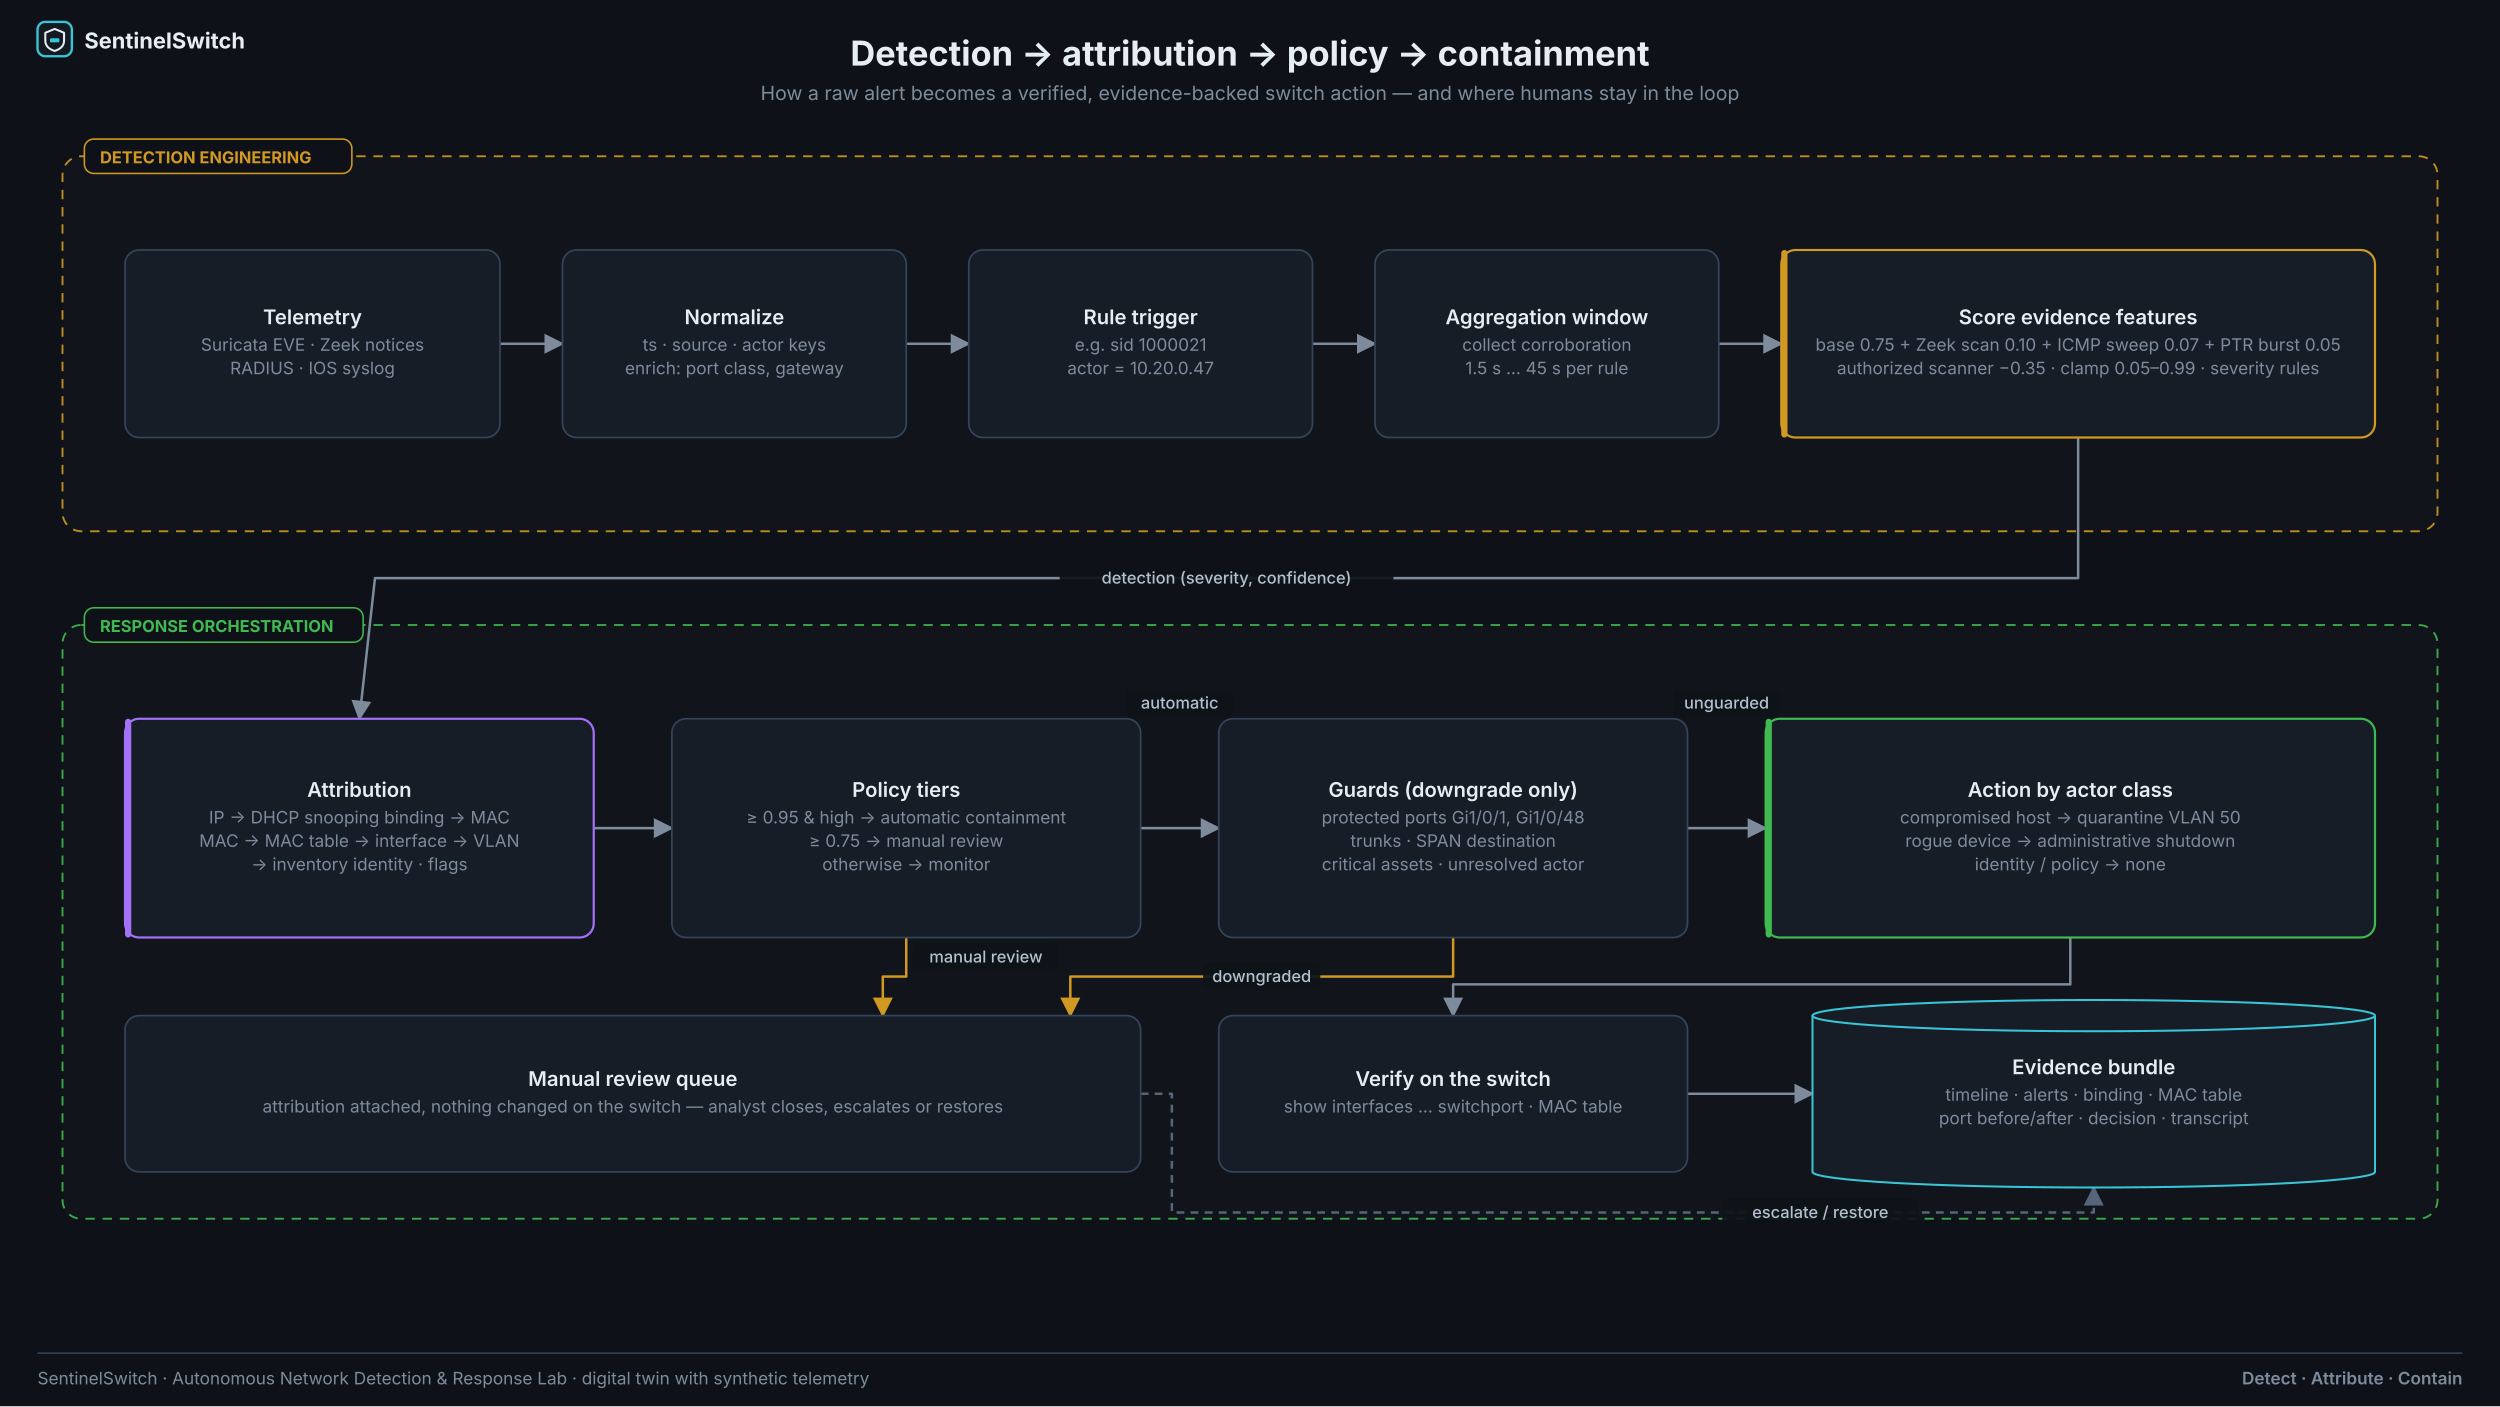
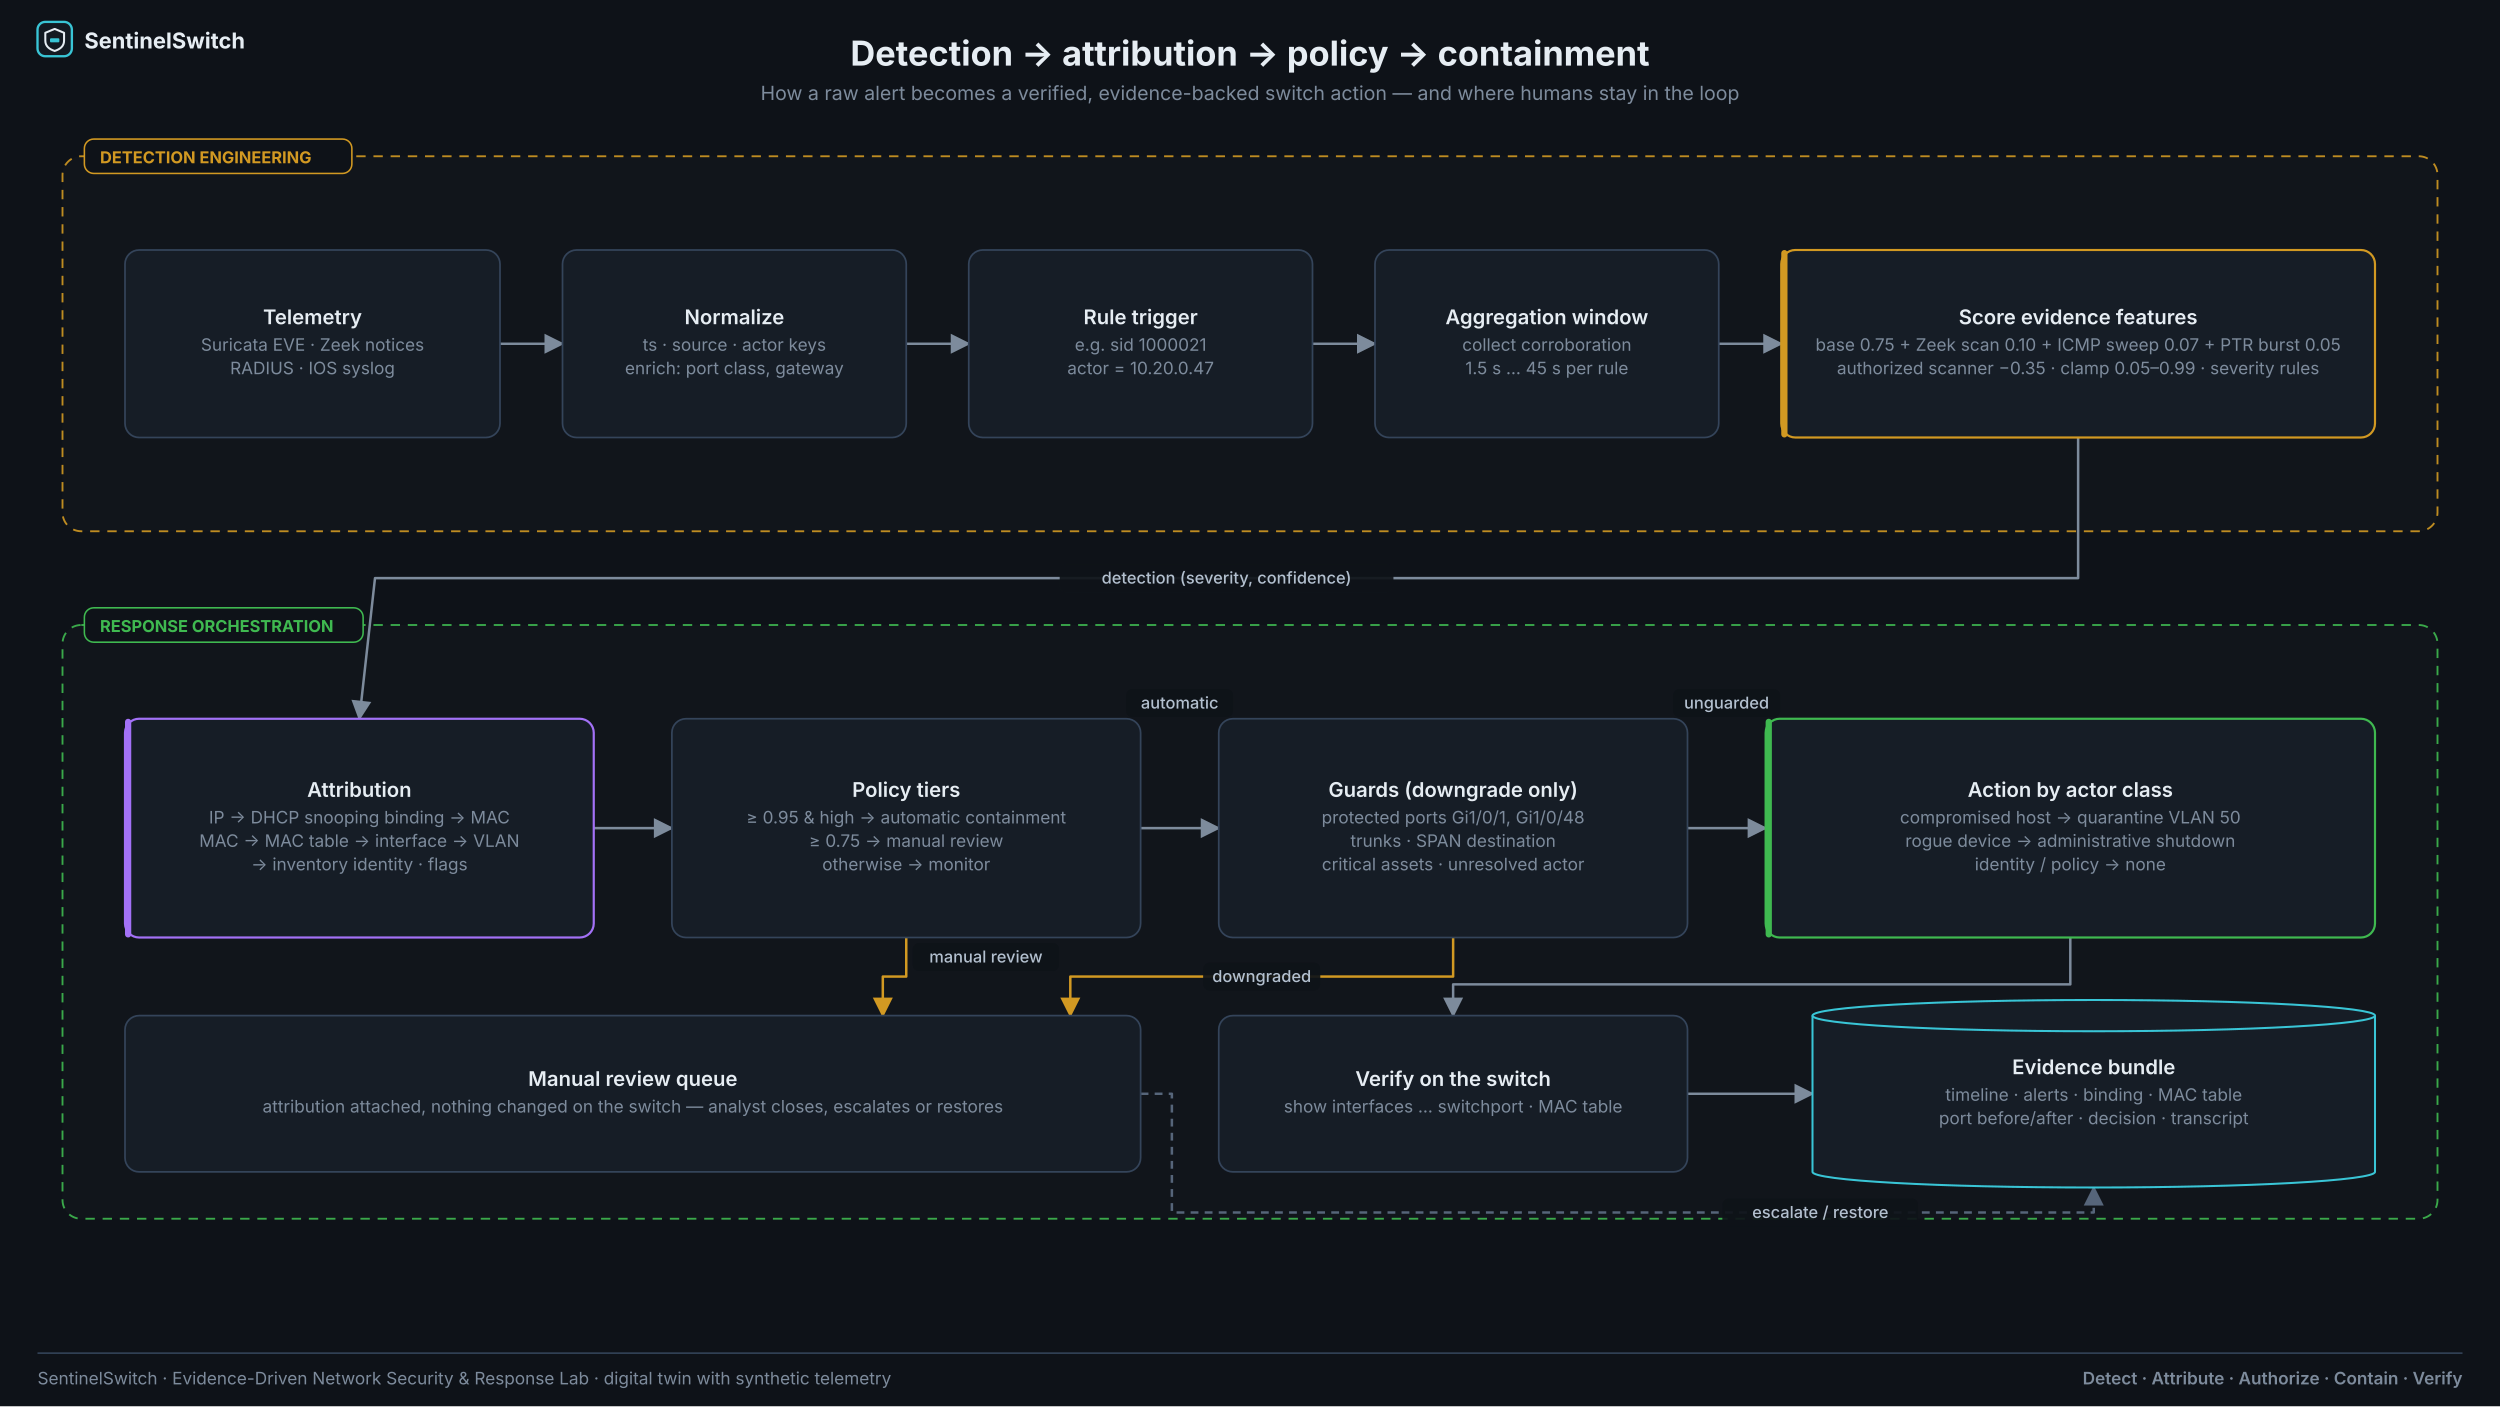
<svg xmlns="http://www.w3.org/2000/svg" width="1600" height="900" viewBox="0 0 1600 900" font-family="-apple-system, BlinkMacSystemFont, 'Inter', 'Segoe UI', Roboto, 'Helvetica Neue', Arial, sans-serif">
  <defs>
    <marker id="arrow-7d8b9c" viewBox="0 0 10 10" refX="9" refY="5" markerWidth="8" markerHeight="8" orient="auto-start-reverse">
      <path d="M0,0 L10,5 L0,10 z" fill="#7d8b9c" />
-     </marker>
-     <marker id="arrow-f85149" viewBox="0 0 10 10" refX="9" refY="5" markerWidth="8" markerHeight="8" orient="auto-start-reverse">
-       <path d="M0,0 L10,5 L0,10 z" fill="#f85149" />
-     </marker>
-     <marker id="arrow-3fb950" viewBox="0 0 10 10" refX="9" refY="5" markerWidth="8" markerHeight="8" orient="auto-start-reverse">
-       <path d="M0,0 L10,5 L0,10 z" fill="#3fb950" />
    </marker>
    <marker id="arrow-d29922" viewBox="0 0 10 10" refX="9" refY="5" markerWidth="8" markerHeight="8" orient="auto-start-reverse">
      <path d="M0,0 L10,5 L0,10 z" fill="#d29922" />
    </marker>
    <marker id="arrow-56657a" viewBox="0 0 10 10" refX="9" refY="5" markerWidth="8" markerHeight="8" orient="auto-start-reverse">
      <path d="M0,0 L10,5 L0,10 z" fill="#56657a" />
    </marker>
  </defs>
  <rect width="1600" height="900" fill="#0e1218" />
  <g transform="translate(24,14)">
    <rect x="0" y="0" width="22" height="22" rx="5" fill="#131a22" stroke="#39c5d6" stroke-width="1.5" />
    <path d="M11 4.5 L17 7 V12 C17 15.5 14.5 17.5 11 18.6 C7.5 17.5 5 15.5 5 12 V7 Z" fill="none" stroke="#e6edf3" stroke-width="1.3" stroke-linejoin="round" />
    <rect x="8" y="10.5" width="6" height="2.6" rx="0.6" fill="#39c5d6" />
  </g>
  <text x="54.0" y="31.0" font-family="-apple-system, BlinkMacSystemFont, 'Inter', 'Segoe UI', Roboto, 'Helvetica Neue', Arial, sans-serif" font-size="14" font-weight="700" fill="#e6edf3" text-anchor="start" opacity="1.0">SentinelSwitch</text>
  <text x="800.0" y="42.0" font-family="-apple-system, BlinkMacSystemFont, 'Inter', 'Segoe UI', Roboto, 'Helvetica Neue', Arial, sans-serif" font-size="22" font-weight="700" fill="#e6edf3" text-anchor="middle" opacity="1.0">Detection → attribution → policy → containment</text>
  <text x="800.0" y="64.0" font-family="-apple-system, BlinkMacSystemFont, 'Inter', 'Segoe UI', Roboto, 'Helvetica Neue', Arial, sans-serif" font-size="12.5" font-weight="400" fill="#7d8b9c" text-anchor="middle" opacity="1.0">How a raw alert becomes a verified, evidence-backed switch action — and where humans stay in the loop</text>
  <rect x="40.0" y="100.0" width="1520.0" height="240.0" rx="12" fill="rgba(255,255,255,0.015)" stroke="#d29922" stroke-width="1.2" stroke-dasharray="6 5" opacity="0.9" />
  <rect x="54.0" y="89.0" width="171.2" height="22.0" rx="6" fill="#0e1218" stroke="#d29922" stroke-width="1" opacity="1.0" />
  <text x="64.0" y="104.5" font-family="-apple-system, BlinkMacSystemFont, 'Inter', 'Segoe UI', Roboto, 'Helvetica Neue', Arial, sans-serif" font-size="10.5" font-weight="700" fill="#d29922" text-anchor="start" opacity="1.0">DETECTION ENGINEERING</text>
  <rect x="40.0" y="400.0" width="1520.0" height="380.0" rx="12" fill="rgba(255,255,255,0.015)" stroke="#3fb950" stroke-width="1.2" stroke-dasharray="6 5" opacity="0.9" />
  <rect x="54.0" y="389.0" width="178.4" height="22.0" rx="6" fill="#0e1218" stroke="#3fb950" stroke-width="1" opacity="1.0" />
  <text x="64.0" y="404.5" font-family="-apple-system, BlinkMacSystemFont, 'Inter', 'Segoe UI', Roboto, 'Helvetica Neue', Arial, sans-serif" font-size="10.5" font-weight="700" fill="#3fb950" text-anchor="start" opacity="1.0">RESPONSE ORCHESTRATION</text>
  <path d="M320.0,220.0 L360.0,220.0" fill="none" stroke="#7d8b9c" stroke-width="1.6" marker-end="url(#arrow-7d8b9c)" stroke-linejoin="round" />
  <path d="M580.0,220.0 L620.0,220.0" fill="none" stroke="#7d8b9c" stroke-width="1.6" marker-end="url(#arrow-7d8b9c)" stroke-linejoin="round" />
  <path d="M840.0,220.0 L880.0,220.0" fill="none" stroke="#7d8b9c" stroke-width="1.6" marker-end="url(#arrow-7d8b9c)" stroke-linejoin="round" />
  <path d="M1100.0,220.0 L1140.0,220.0" fill="none" stroke="#7d8b9c" stroke-width="1.6" marker-end="url(#arrow-7d8b9c)" stroke-linejoin="round" />
  <path d="M1330.0,280.0 L1330.0,370.0 L240.0,370.0 L230.0,460.0" fill="none" stroke="#7d8b9c" stroke-width="1.6" marker-end="url(#arrow-7d8b9c)" stroke-linejoin="round" />
  <rect x="678.2" y="361.0" width="213.6" height="18.0" rx="4" fill="#0e1218" stroke="none" stroke-width="0" opacity="0.92" />
  <text x="785.0" y="373.5" font-family="-apple-system, BlinkMacSystemFont, 'Inter', 'Segoe UI', Roboto, 'Helvetica Neue', Arial, sans-serif" font-size="10.5" font-weight="500" fill="#b3c0cf" text-anchor="middle" opacity="1.0">detection (severity, confidence)</text>
  <path d="M380.0,530.0 L430.0,530.0" fill="none" stroke="#7d8b9c" stroke-width="1.6" marker-end="url(#arrow-7d8b9c)" stroke-linejoin="round" />
  <path d="M730.0,530.0 L780.0,530.0" fill="none" stroke="#7d8b9c" stroke-width="1.6" marker-end="url(#arrow-7d8b9c)" stroke-linejoin="round" />
  <rect x="720.6" y="441.0" width="68.7" height="18.0" rx="4" fill="#0e1218" stroke="none" stroke-width="0" opacity="0.92" />
  <text x="755.0" y="453.5" font-family="-apple-system, BlinkMacSystemFont, 'Inter', 'Segoe UI', Roboto, 'Helvetica Neue', Arial, sans-serif" font-size="10.5" font-weight="500" fill="#b3c0cf" text-anchor="middle" opacity="1.0">automatic</text>
  <path d="M1080.0,530.0 L1130.0,530.0" fill="none" stroke="#7d8b9c" stroke-width="1.6" marker-end="url(#arrow-7d8b9c)" stroke-linejoin="round" />
  <rect x="1070.7" y="441.0" width="68.7" height="18.0" rx="4" fill="#0e1218" stroke="none" stroke-width="0" opacity="0.92" />
  <text x="1105.0" y="453.5" font-family="-apple-system, BlinkMacSystemFont, 'Inter', 'Segoe UI', Roboto, 'Helvetica Neue', Arial, sans-serif" font-size="10.5" font-weight="500" fill="#b3c0cf" text-anchor="middle" opacity="1.0">unguarded</text>
  <path d="M1325.0,600.0 L1325.0,630.0 L930.0,630.0 L930.0,650.0" fill="none" stroke="#7d8b9c" stroke-width="1.6" marker-end="url(#arrow-7d8b9c)" stroke-linejoin="round" />
  <path d="M1080.0,700.0 L1160.0,700.0" fill="none" stroke="#7d8b9c" stroke-width="1.6" marker-end="url(#arrow-7d8b9c)" stroke-linejoin="round" />
  <path d="M580.0,600.0 L580.0,625.0 L565.0,625.0 L565.0,650.0" fill="none" stroke="#d29922" stroke-width="1.6" marker-end="url(#arrow-d29922)" stroke-linejoin="round" />
  <rect x="584.0" y="603.5" width="93.9" height="18.0" rx="4" fill="#0e1218" stroke="none" stroke-width="0" opacity="0.92" />
  <text x="631.0" y="616.0" font-family="-apple-system, BlinkMacSystemFont, 'Inter', 'Segoe UI', Roboto, 'Helvetica Neue', Arial, sans-serif" font-size="10.5" font-weight="500" fill="#b3c0cf" text-anchor="middle" opacity="1.0">manual review</text>
  <path d="M930.0,600.0 L930.0,625.0 L685.0,625.0 L685.0,650.0" fill="none" stroke="#d29922" stroke-width="1.6" marker-end="url(#arrow-d29922)" stroke-linejoin="round" />
  <rect x="770.0" y="616.0" width="75.0" height="18.0" rx="4" fill="#0e1218" stroke="none" stroke-width="0" opacity="0.92" />
  <text x="807.5" y="628.5" font-family="-apple-system, BlinkMacSystemFont, 'Inter', 'Segoe UI', Roboto, 'Helvetica Neue', Arial, sans-serif" font-size="10.5" font-weight="500" fill="#b3c0cf" text-anchor="middle" opacity="1.0">downgraded</text>
  <path d="M730.0,700.0 L750.0,700.0 L750.0,776.0 L1340.0,776.0 L1340.0,760.0" fill="none" stroke="#56657a" stroke-width="1.6" stroke-dasharray="5 4" marker-end="url(#arrow-56657a)" stroke-linejoin="round" />
  <rect x="1102.3" y="767.0" width="125.4" height="18.0" rx="4" fill="#0e1218" stroke="none" stroke-width="0" opacity="0.92" />
  <text x="1165.0" y="779.5" font-family="-apple-system, BlinkMacSystemFont, 'Inter', 'Segoe UI', Roboto, 'Helvetica Neue', Arial, sans-serif" font-size="10.5" font-weight="500" fill="#b3c0cf" text-anchor="middle" opacity="1.0">escalate / restore</text>
  <rect x="80.0" y="160.0" width="240.0" height="120.0" rx="9" fill="#161d26" stroke="#34445a" stroke-width="1.1" opacity="1.0" />
  <text x="200.0" y="207.5" font-family="-apple-system, BlinkMacSystemFont, 'Inter', 'Segoe UI', Roboto, 'Helvetica Neue', Arial, sans-serif" font-size="13" font-weight="600" fill="#e6edf3" text-anchor="middle" opacity="1.0">Telemetry</text>
  <text x="200.0" y="224.5" font-family="-apple-system, BlinkMacSystemFont, 'Inter', 'Segoe UI', Roboto, 'Helvetica Neue', Arial, sans-serif" font-size="11" font-weight="400" fill="#7d8b9c" text-anchor="middle" opacity="1.0">Suricata EVE · Zeek notices</text>
  <text x="200.0" y="239.5" font-family="-apple-system, BlinkMacSystemFont, 'Inter', 'Segoe UI', Roboto, 'Helvetica Neue', Arial, sans-serif" font-size="11" font-weight="400" fill="#7d8b9c" text-anchor="middle" opacity="1.0">RADIUS · IOS syslog</text>
  <rect x="360.0" y="160.0" width="220.0" height="120.0" rx="9" fill="#161d26" stroke="#34445a" stroke-width="1.1" opacity="1.0" />
  <text x="470.0" y="207.5" font-family="-apple-system, BlinkMacSystemFont, 'Inter', 'Segoe UI', Roboto, 'Helvetica Neue', Arial, sans-serif" font-size="13" font-weight="600" fill="#e6edf3" text-anchor="middle" opacity="1.0">Normalize</text>
  <text x="470.0" y="224.5" font-family="-apple-system, BlinkMacSystemFont, 'Inter', 'Segoe UI', Roboto, 'Helvetica Neue', Arial, sans-serif" font-size="11" font-weight="400" fill="#7d8b9c" text-anchor="middle" opacity="1.0">ts · source · actor keys</text>
  <text x="470.0" y="239.5" font-family="-apple-system, BlinkMacSystemFont, 'Inter', 'Segoe UI', Roboto, 'Helvetica Neue', Arial, sans-serif" font-size="11" font-weight="400" fill="#7d8b9c" text-anchor="middle" opacity="1.0">enrich: port class, gateway</text>
  <rect x="620.0" y="160.0" width="220.0" height="120.0" rx="9" fill="#161d26" stroke="#34445a" stroke-width="1.1" opacity="1.0" />
  <text x="730.0" y="207.5" font-family="-apple-system, BlinkMacSystemFont, 'Inter', 'Segoe UI', Roboto, 'Helvetica Neue', Arial, sans-serif" font-size="13" font-weight="600" fill="#e6edf3" text-anchor="middle" opacity="1.0">Rule trigger</text>
  <text x="730.0" y="224.5" font-family="-apple-system, BlinkMacSystemFont, 'Inter', 'Segoe UI', Roboto, 'Helvetica Neue', Arial, sans-serif" font-size="11" font-weight="400" fill="#7d8b9c" text-anchor="middle" opacity="1.0">e.g. sid 1000021</text>
  <text x="730.0" y="239.5" font-family="-apple-system, BlinkMacSystemFont, 'Inter', 'Segoe UI', Roboto, 'Helvetica Neue', Arial, sans-serif" font-size="11" font-weight="400" fill="#7d8b9c" text-anchor="middle" opacity="1.0">actor = 10.20.0.47</text>
  <rect x="880.0" y="160.0" width="220.0" height="120.0" rx="9" fill="#161d26" stroke="#34445a" stroke-width="1.1" opacity="1.0" />
  <text x="990.0" y="207.5" font-family="-apple-system, BlinkMacSystemFont, 'Inter', 'Segoe UI', Roboto, 'Helvetica Neue', Arial, sans-serif" font-size="13" font-weight="600" fill="#e6edf3" text-anchor="middle" opacity="1.0">Aggregation window</text>
  <text x="990.0" y="224.5" font-family="-apple-system, BlinkMacSystemFont, 'Inter', 'Segoe UI', Roboto, 'Helvetica Neue', Arial, sans-serif" font-size="11" font-weight="400" fill="#7d8b9c" text-anchor="middle" opacity="1.0">collect corroboration</text>
  <text x="990.0" y="239.5" font-family="-apple-system, BlinkMacSystemFont, 'Inter', 'Segoe UI', Roboto, 'Helvetica Neue', Arial, sans-serif" font-size="11" font-weight="400" fill="#7d8b9c" text-anchor="middle" opacity="1.0">1.5 s … 45 s per rule</text>
  <rect x="1140.0" y="160.0" width="380.0" height="120.0" rx="9" fill="#161d26" stroke="#d29922" stroke-width="1.4" opacity="1.0" />
  <rect x="1140.0" y="160.0" width="4" height="120.0" rx="2" fill="#d29922" />
  <text x="1330.0" y="207.5" font-family="-apple-system, BlinkMacSystemFont, 'Inter', 'Segoe UI', Roboto, 'Helvetica Neue', Arial, sans-serif" font-size="13" font-weight="600" fill="#e6edf3" text-anchor="middle" opacity="1.0">Score evidence features</text>
  <text x="1330.0" y="224.5" font-family="-apple-system, BlinkMacSystemFont, 'Inter', 'Segoe UI', Roboto, 'Helvetica Neue', Arial, sans-serif" font-size="11" font-weight="400" fill="#7d8b9c" text-anchor="middle" opacity="1.0">base 0.75 + Zeek scan 0.10 + ICMP sweep 0.07 + PTR burst 0.05</text>
  <text x="1330.0" y="239.5" font-family="-apple-system, BlinkMacSystemFont, 'Inter', 'Segoe UI', Roboto, 'Helvetica Neue', Arial, sans-serif" font-size="11" font-weight="400" fill="#7d8b9c" text-anchor="middle" opacity="1.0">authorized scanner −0.35 · clamp 0.05–0.99 · severity rules</text>
  <rect x="80.0" y="460.0" width="300.0" height="140.0" rx="9" fill="#161d26" stroke="#a371f7" stroke-width="1.4" opacity="1.0" />
  <rect x="80.0" y="460.0" width="4" height="140.0" rx="2" fill="#a371f7" />
  <text x="230.0" y="510.0" font-family="-apple-system, BlinkMacSystemFont, 'Inter', 'Segoe UI', Roboto, 'Helvetica Neue', Arial, sans-serif" font-size="13" font-weight="600" fill="#e6edf3" text-anchor="middle" opacity="1.0">Attribution</text>
  <text x="230.0" y="527.0" font-family="-apple-system, BlinkMacSystemFont, 'Inter', 'Segoe UI', Roboto, 'Helvetica Neue', Arial, sans-serif" font-size="11" font-weight="400" fill="#7d8b9c" text-anchor="middle" opacity="1.0">IP → DHCP snooping binding → MAC</text>
  <text x="230.0" y="542.0" font-family="-apple-system, BlinkMacSystemFont, 'Inter', 'Segoe UI', Roboto, 'Helvetica Neue', Arial, sans-serif" font-size="11" font-weight="400" fill="#7d8b9c" text-anchor="middle" opacity="1.0">MAC → MAC table → interface → VLAN</text>
  <text x="230.0" y="557.0" font-family="-apple-system, BlinkMacSystemFont, 'Inter', 'Segoe UI', Roboto, 'Helvetica Neue', Arial, sans-serif" font-size="11" font-weight="400" fill="#7d8b9c" text-anchor="middle" opacity="1.0">→ inventory identity · flags</text>
  <rect x="430.0" y="460.0" width="300.0" height="140.0" rx="9" fill="#161d26" stroke="#34445a" stroke-width="1.1" opacity="1.0" />
  <text x="580.0" y="510.0" font-family="-apple-system, BlinkMacSystemFont, 'Inter', 'Segoe UI', Roboto, 'Helvetica Neue', Arial, sans-serif" font-size="13" font-weight="600" fill="#e6edf3" text-anchor="middle" opacity="1.0">Policy tiers</text>
  <text x="580.0" y="527.0" font-family="-apple-system, BlinkMacSystemFont, 'Inter', 'Segoe UI', Roboto, 'Helvetica Neue', Arial, sans-serif" font-size="11" font-weight="400" fill="#7d8b9c" text-anchor="middle" opacity="1.0">≥ 0.95 &amp; high → automatic containment</text>
  <text x="580.0" y="542.0" font-family="-apple-system, BlinkMacSystemFont, 'Inter', 'Segoe UI', Roboto, 'Helvetica Neue', Arial, sans-serif" font-size="11" font-weight="400" fill="#7d8b9c" text-anchor="middle" opacity="1.0">≥ 0.75 → manual review</text>
  <text x="580.0" y="557.0" font-family="-apple-system, BlinkMacSystemFont, 'Inter', 'Segoe UI', Roboto, 'Helvetica Neue', Arial, sans-serif" font-size="11" font-weight="400" fill="#7d8b9c" text-anchor="middle" opacity="1.0">otherwise → monitor</text>
  <rect x="780.0" y="460.0" width="300.0" height="140.0" rx="9" fill="#161d26" stroke="#34445a" stroke-width="1.1" opacity="1.0" />
  <text x="930.0" y="510.0" font-family="-apple-system, BlinkMacSystemFont, 'Inter', 'Segoe UI', Roboto, 'Helvetica Neue', Arial, sans-serif" font-size="13" font-weight="600" fill="#e6edf3" text-anchor="middle" opacity="1.0">Guards (downgrade only)</text>
  <text x="930.0" y="527.0" font-family="-apple-system, BlinkMacSystemFont, 'Inter', 'Segoe UI', Roboto, 'Helvetica Neue', Arial, sans-serif" font-size="11" font-weight="400" fill="#7d8b9c" text-anchor="middle" opacity="1.0">protected ports Gi1/0/1, Gi1/0/48</text>
  <text x="930.0" y="542.0" font-family="-apple-system, BlinkMacSystemFont, 'Inter', 'Segoe UI', Roboto, 'Helvetica Neue', Arial, sans-serif" font-size="11" font-weight="400" fill="#7d8b9c" text-anchor="middle" opacity="1.0">trunks · SPAN destination</text>
  <text x="930.0" y="557.0" font-family="-apple-system, BlinkMacSystemFont, 'Inter', 'Segoe UI', Roboto, 'Helvetica Neue', Arial, sans-serif" font-size="11" font-weight="400" fill="#7d8b9c" text-anchor="middle" opacity="1.0">critical assets · unresolved actor</text>
  <rect x="1130.0" y="460.0" width="390.0" height="140.0" rx="9" fill="#161d26" stroke="#3fb950" stroke-width="1.4" opacity="1.0" />
  <rect x="1130.0" y="460.0" width="4" height="140.0" rx="2" fill="#3fb950" />
  <text x="1325.0" y="510.0" font-family="-apple-system, BlinkMacSystemFont, 'Inter', 'Segoe UI', Roboto, 'Helvetica Neue', Arial, sans-serif" font-size="13" font-weight="600" fill="#e6edf3" text-anchor="middle" opacity="1.0">Action by actor class</text>
  <text x="1325.0" y="527.0" font-family="-apple-system, BlinkMacSystemFont, 'Inter', 'Segoe UI', Roboto, 'Helvetica Neue', Arial, sans-serif" font-size="11" font-weight="400" fill="#7d8b9c" text-anchor="middle" opacity="1.0">compromised host → quarantine VLAN 50</text>
  <text x="1325.0" y="542.0" font-family="-apple-system, BlinkMacSystemFont, 'Inter', 'Segoe UI', Roboto, 'Helvetica Neue', Arial, sans-serif" font-size="11" font-weight="400" fill="#7d8b9c" text-anchor="middle" opacity="1.0">rogue device → administrative shutdown</text>
  <text x="1325.0" y="557.0" font-family="-apple-system, BlinkMacSystemFont, 'Inter', 'Segoe UI', Roboto, 'Helvetica Neue', Arial, sans-serif" font-size="11" font-weight="400" fill="#7d8b9c" text-anchor="middle" opacity="1.0">identity / policy → none</text>
  <rect x="780.0" y="650.0" width="300.0" height="100.0" rx="9" fill="#161d26" stroke="#34445a" stroke-width="1.1" opacity="1.0" />
  <text x="930.0" y="695.0" font-family="-apple-system, BlinkMacSystemFont, 'Inter', 'Segoe UI', Roboto, 'Helvetica Neue', Arial, sans-serif" font-size="13" font-weight="600" fill="#e6edf3" text-anchor="middle" opacity="1.0">Verify on the switch</text>
  <text x="930.0" y="712.0" font-family="-apple-system, BlinkMacSystemFont, 'Inter', 'Segoe UI', Roboto, 'Helvetica Neue', Arial, sans-serif" font-size="11" font-weight="400" fill="#7d8b9c" text-anchor="middle" opacity="1.0">show interfaces … switchport · MAC table</text>
  <path d="M1160.0,650.0 a180.0,10 0 0 1 360.0,0 v100.0 a180.0,10 0 0 1 -360.0,0 z" fill="#161d26" stroke="#39c5d6" stroke-width="1.3" />
  <path d="M1160.0,650.0 a180.0,10 0 0 0 360.0,0" fill="none" stroke="#39c5d6" stroke-width="1.3" />
  <text x="1340.0" y="687.5" font-family="-apple-system, BlinkMacSystemFont, 'Inter', 'Segoe UI', Roboto, 'Helvetica Neue', Arial, sans-serif" font-size="13" font-weight="600" fill="#e6edf3" text-anchor="middle" opacity="1.0">Evidence bundle</text>
  <text x="1340.0" y="704.5" font-family="-apple-system, BlinkMacSystemFont, 'Inter', 'Segoe UI', Roboto, 'Helvetica Neue', Arial, sans-serif" font-size="11" font-weight="400" fill="#7d8b9c" text-anchor="middle" opacity="1.0">timeline · alerts · binding · MAC table</text>
  <text x="1340.0" y="719.5" font-family="-apple-system, BlinkMacSystemFont, 'Inter', 'Segoe UI', Roboto, 'Helvetica Neue', Arial, sans-serif" font-size="11" font-weight="400" fill="#7d8b9c" text-anchor="middle" opacity="1.0">port before/after · decision · transcript</text>
  <rect x="80.0" y="650.0" width="650.0" height="100.0" rx="9" fill="#161d26" stroke="#34445a" stroke-width="1.1" opacity="1.0" />
  <text x="405.0" y="695.0" font-family="-apple-system, BlinkMacSystemFont, 'Inter', 'Segoe UI', Roboto, 'Helvetica Neue', Arial, sans-serif" font-size="13" font-weight="600" fill="#e6edf3" text-anchor="middle" opacity="1.0">Manual review queue</text>
  <text x="405.0" y="712.0" font-family="-apple-system, BlinkMacSystemFont, 'Inter', 'Segoe UI', Roboto, 'Helvetica Neue', Arial, sans-serif" font-size="11" font-weight="400" fill="#7d8b9c" text-anchor="middle" opacity="1.0">attribution attached, nothing changed on the switch — analyst closes, escalates or restores</text>
  <line x1="24" y1="866" x2="1576" y2="866" stroke="#34445a" stroke-width="1" />
-   <text x="24.0" y="886.0" font-family="-apple-system, BlinkMacSystemFont, 'Inter', 'Segoe UI', Roboto, 'Helvetica Neue', Arial, sans-serif" font-size="11" font-weight="400" fill="#7d8b9c" text-anchor="start" opacity="1.0">SentinelSwitch · Autonomous Network Detection &amp; Response Lab · digital twin with synthetic telemetry</text>
-   <text x="1576.0" y="886.0" font-family="-apple-system, BlinkMacSystemFont, 'Inter', 'Segoe UI', Roboto, 'Helvetica Neue', Arial, sans-serif" font-size="11" font-weight="600" fill="#7d8b9c" text-anchor="end" opacity="1.0">Detect · Attribute · Contain</text>
+   <text x="24.0" y="886.0" font-family="-apple-system, BlinkMacSystemFont, 'Inter', 'Segoe UI', Roboto, 'Helvetica Neue', Arial, sans-serif" font-size="11" font-weight="400" fill="#7d8b9c" text-anchor="start" opacity="1.0">SentinelSwitch · Evidence-Driven Network Security &amp; Response Lab · digital twin with synthetic telemetry</text>
+   <text x="1576.0" y="886.0" font-family="-apple-system, BlinkMacSystemFont, 'Inter', 'Segoe UI', Roboto, 'Helvetica Neue', Arial, sans-serif" font-size="11" font-weight="600" fill="#7d8b9c" text-anchor="end" opacity="1.0">Detect · Attribute · Authorize · Contain · Verify</text>
</svg>
